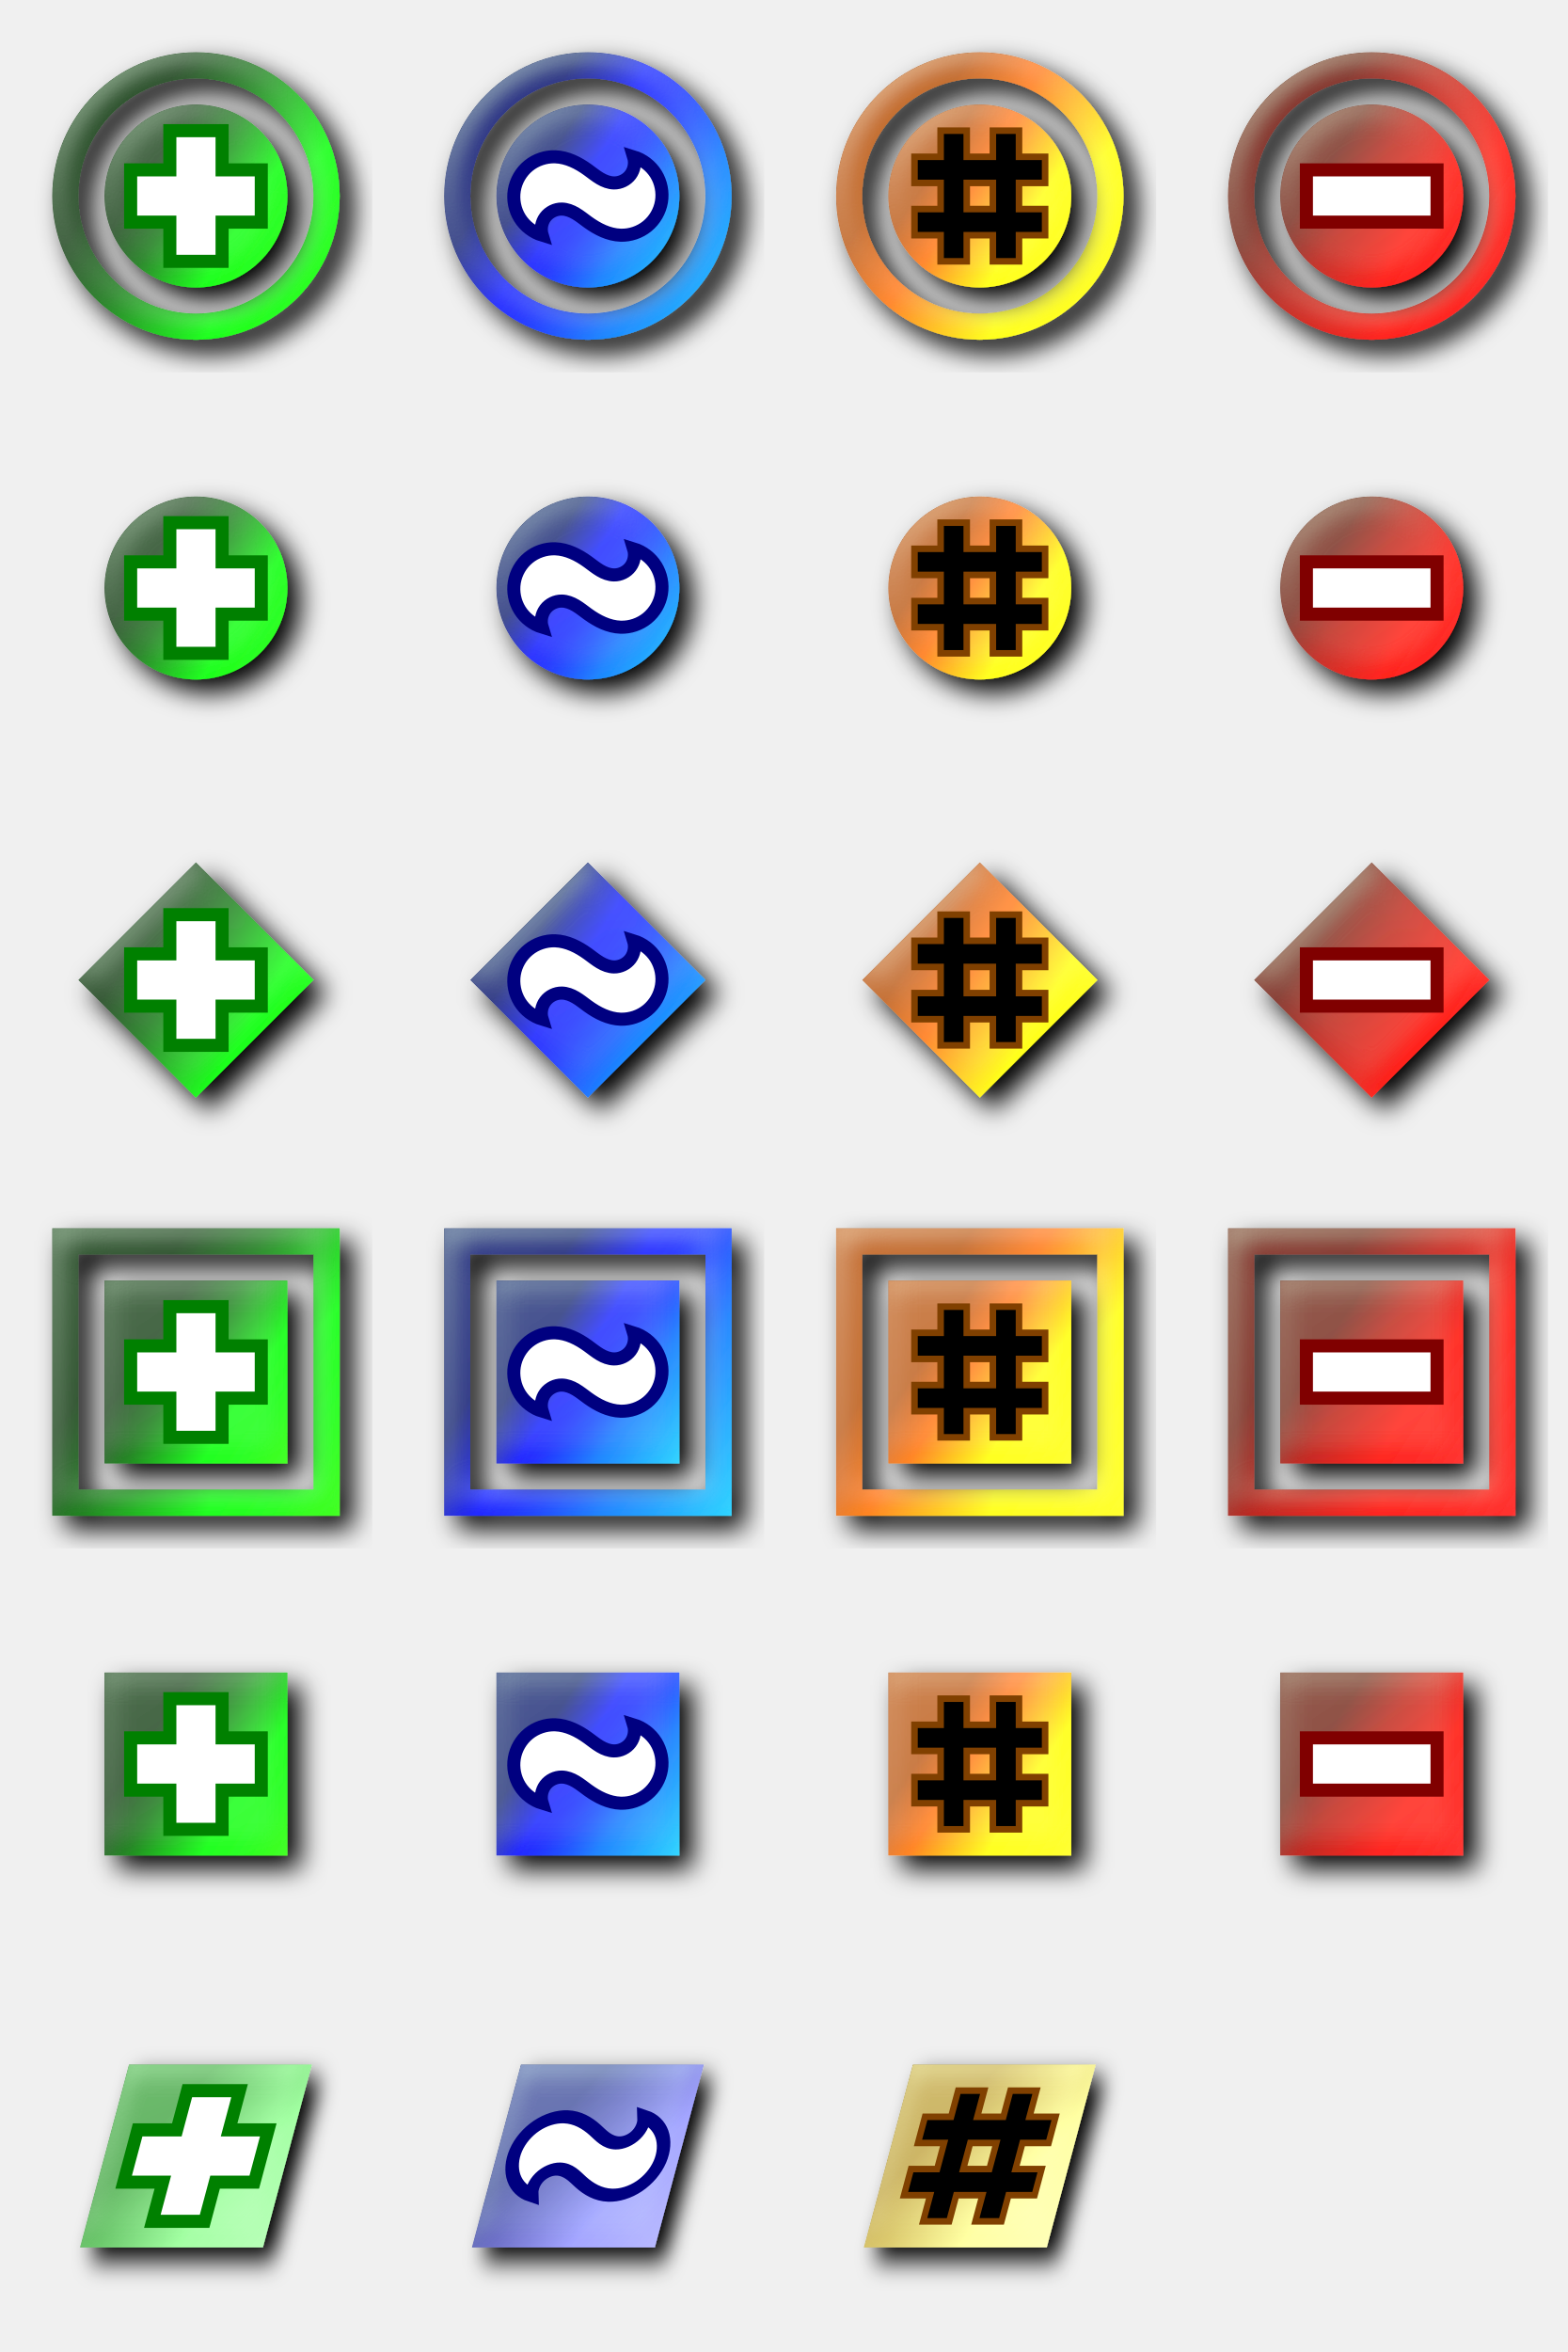
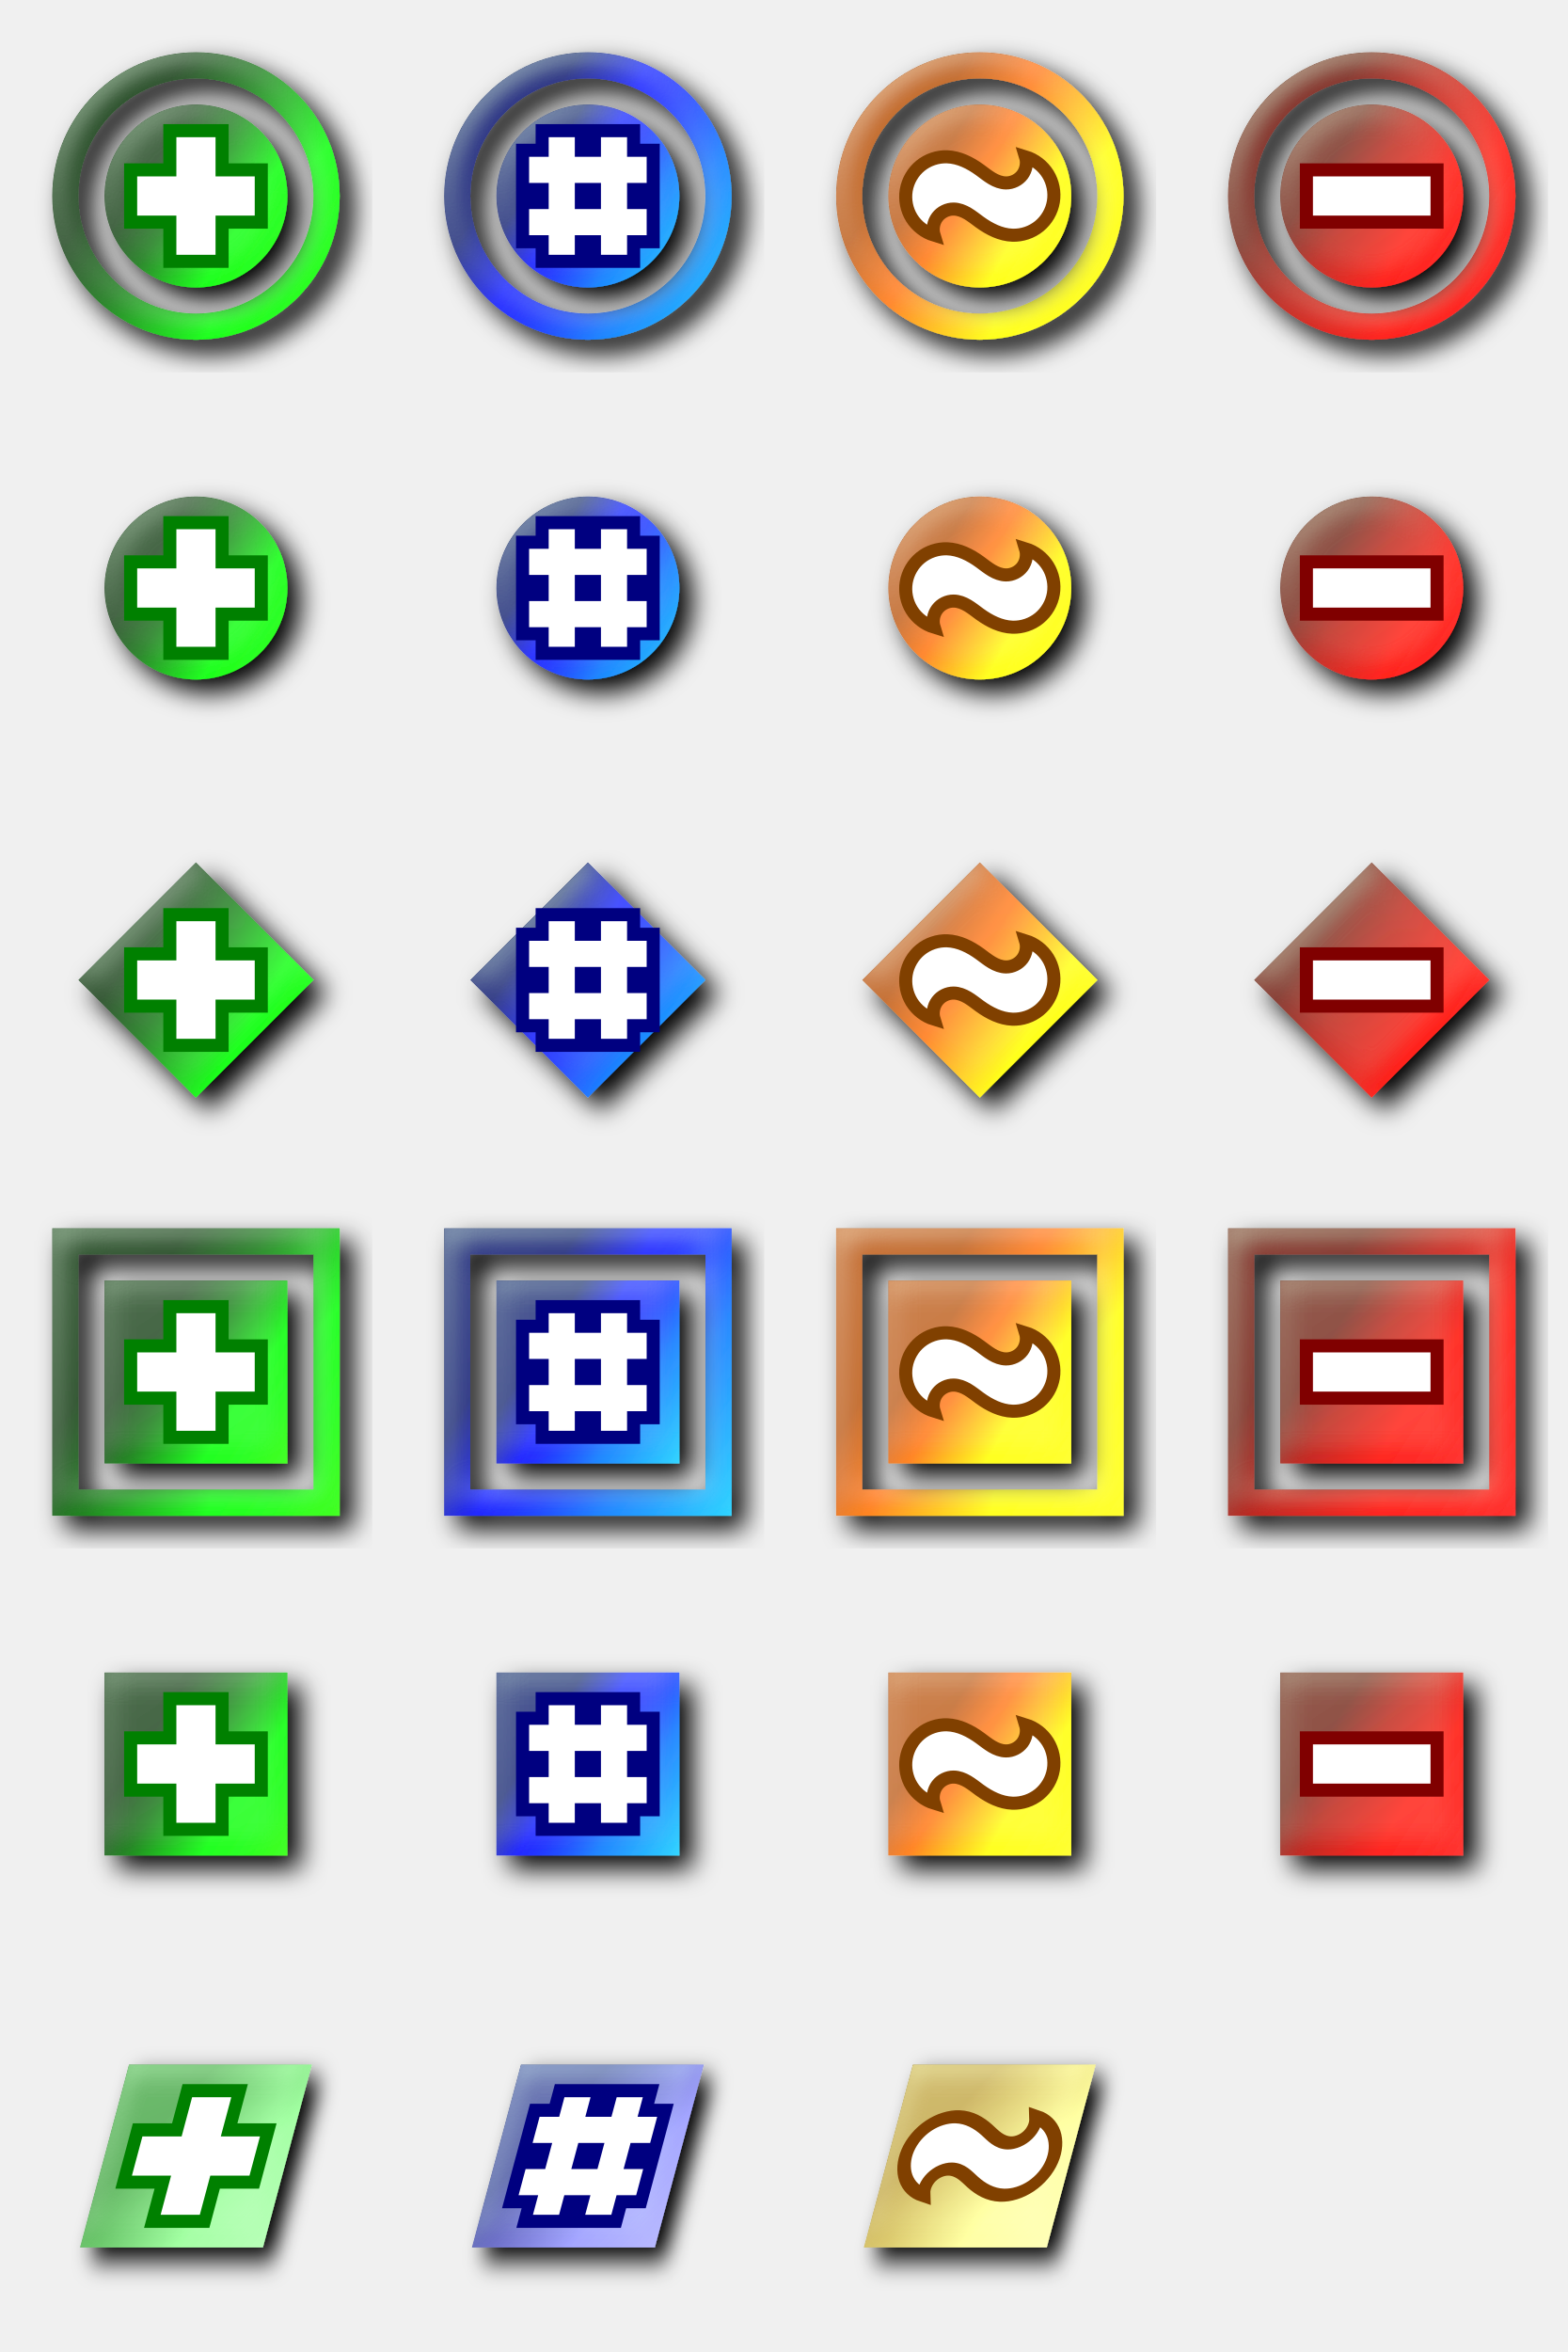
<svg xmlns="http://www.w3.org/2000/svg" xmlns:xlink="http://www.w3.org/1999/xlink" width="240" height="360" version="1.1">
  <defs>
    <linearGradient id="AbstractPublicGradient" x1="115%" y1="115%" x2="15%" y2="50%" spreadMethod="pad">
      <stop offset="0.0" style="stop-color:#C0FFC0; stop-opacity:1" />
      <stop offset="0.5" style="stop-color:#A0FFA0; stop-opacity:1" />
      <stop offset="1.0" style="stop-color:#40A040; stop-opacity:1" />
    </linearGradient>
    <linearGradient id="PublicGradient" x1="115%" y1="115%" x2="15%" y2="50%" spreadMethod="pad">
      <stop offset="0.0" style="stop-color:#60FF20; stop-opacity:1" />
      <stop offset="0.5" style="stop-color:#00FF00; stop-opacity:1" />
      <stop offset="0.8" style="stop-color:#008000; stop-opacity:1" />
      <stop offset="1.0" style="stop-color:#004000; stop-opacity:1" />
    </linearGradient>
-     <linearGradient id="AbstractPackageGradient" x1="115%" y1="115%" x2="15%" y2="50%" spreadMethod="pad">
+     <linearGradient id="AbstractProtectedGradient" x1="115%" y1="115%" x2="15%" y2="50%" spreadMethod="pad">
      <stop offset="0.0" style="stop-color:#C0C0FF; stop-opacity:1" />
      <stop offset="0.5" style="stop-color:#A0A0FF; stop-opacity:1" />
      <stop offset="1.0" style="stop-color:#4040A0; stop-opacity:1" />
    </linearGradient>
-     <linearGradient id="PackageGradient" x1="115%" y1="115%" x2="15%" y2="50%" spreadMethod="pad">
+     <linearGradient id="ProtectedGradient" x1="115%" y1="115%" x2="15%" y2="50%" spreadMethod="pad">
      <stop offset="0.0" style="stop-color:#40FFFF; stop-opacity:1" />
      <stop offset="0.5" style="stop-color:#0080FF; stop-opacity:1" />
      <stop offset="0.8" style="stop-color:#0000FF; stop-opacity:1" />
      <stop offset="1.0" style="stop-color:#000080; stop-opacity:1" />
    </linearGradient>
-     <linearGradient id="AbstractProtectedGradient" x1="115%" y1="115%" x2="15%" y2="50%" spreadMethod="pad">
+     <linearGradient id="AbstractPackageGradient" x1="115%" y1="115%" x2="15%" y2="50%" spreadMethod="pad">
      <stop offset="0.0" style="stop-color:#FFFFC0; stop-opacity:1" />
      <stop offset="0.5" style="stop-color:#FFFFA0; stop-opacity:1" />
      <stop offset="1.0" style="stop-color:#C0A040; stop-opacity:1" />
    </linearGradient>
-     <linearGradient id="ProtectedGradient" x1="115%" y1="115%" x2="15%" y2="50%" spreadMethod="pad">
+     <linearGradient id="PackageGradient" x1="115%" y1="115%" x2="15%" y2="50%" spreadMethod="pad">
      <stop offset="0.0" style="stop-color:#FFFF40; stop-opacity:1" />
      <stop offset="0.5" style="stop-color:#FFFF00; stop-opacity:1" />
      <stop offset="0.8" style="stop-color:#FF8000; stop-opacity:1" />
      <stop offset="1.0" style="stop-color:#C06000; stop-opacity:1" />
    </linearGradient>
    <linearGradient id="PrivateGradient" x1="115%" y1="115%" x2="15%" y2="50%" spreadMethod="pad">
      <stop offset="0.0" style="stop-color:#FF4040; stop-opacity:1" />
      <stop offset="0.5" style="stop-color:#FF0000; stop-opacity:1" />
      <stop offset="0.8" style="stop-color:#C00000; stop-opacity:1" />
      <stop offset="1.0" style="stop-color:#800000; stop-opacity:1" />
    </linearGradient>
    <filter id="SpecShadow" filterUnits="userSpaceOnUse" x="-27" y="-27" width="54" height="54">
      <feGaussianBlur in="SourceAlpha" stdDeviation="2" result="blur" />
      <feSpecularLighting in="blur" result="specOut" surfaceScale="1" specularConstant=".75" specularExponent="64" lighting-color="#bbffbb">
        <fePointLight x="-100" y="-150" z="300" />
      </feSpecularLighting>
      <feComposite in="specOut" in2="SourceAlpha" operator="in" result="specOut" />
      <feComposite in="SourceGraphic" in2="specOut" result="litPaint" operator="arithmetic" k1="0" k2="1" k3="1" k4="0" />
      <feOffset in="blur" dx="2" dy="2" result="offsetBlur" />
      <feMerge>
        <feMergeNode in="offsetBlur" />
        <feMergeNode in="litPaint" />
      </feMerge>
    </filter>
    <path id="Circulo" d="M -14,0 A 14,14 0 0,1 14,0 A 14,14 0 0,1 -14,0 z" />
    <path id="CirculoHueco" d="M -22,0 A 22,22 0 0,1 22,0 A 22,22 0 0,1 -22,0 z M -18,0 A 18,18 0 0,0 18,0 A 18,18 0 0,0 -18,0 z" style="fill-rule:evenodd" />
    <path id="Cuadrado" d="M -14,-14 -14,14 14,14 14,-14 Z" />
    <path id="CuadradoHueco" d="M -22,-22 -22,22 22,22 22,-22 Z M -18,-18 18,-18 18,18 -18,18 Z" style="fill-rule:evenodd" />
    <path id="Rombo" d="M -18,0 0,18 18,0 0,-18 Z" />
-     <path id="Cruz" d="M -10,-4 -10,4 -4,4 -4,10 4,10 4,4 10,4 10,-4 4,-4 4,-10 -4,-10 -4,-4 Z" style="fill:#FFFFFF;fill-opacity:1;stroke:#008000;stroke-width:2" />
-     <path id="Almohadilla" d="M -6,-10 -6,-6 -10,-6 -10,-2 -6,-2 -6,2 -10,2 -10,6 -6,6 -6,10 -2,10 -2,6 2,6 2,10 6,10 6,6 10,6 10,2 6,2 6,-2 10,-2 10,-6 6,-6 6,-10 2,-10 2,-6 -2,-6 -2,-10 Z M -2,-2 2,-2 2,2 -2,2 Z" style="fill:#000000;fill-opacity:1;fill-rule:evenodd;stroke:#804000;stroke-width:1" />
-     <path id="Virgulilla" d="M -5,-6 c 1.821,0.063 3.524,0.932 5,2 0.615,0.445 1.204,0.928 1.857,1.315 C 2.51,-2.299 3.241,-2.01 4,-2 4.97,-1.987 5.934,-2.462 6.516,-3.238 7.099,-4.014 7.284,-5.072 7,-6 c 1.408,0.429 2.65,1.385 3.426,2.636 0.776,1.252 1.079,2.788 0.837,4.241 C 11.02,2.329 10.235,3.685 9.095,4.617 7.956,5.549 6.472,6.051 5,6 3.179,5.937 1.476,5.068 0,4 -0.615,3.555 -1.204,3.072 -1.857,2.685 -2.51,2.299 -3.241,2.01 -4,2 -4.97,1.987 -5.934,2.462 -6.516,3.238 -7.099,4.014 -7.284,5.072 -7,6 -8.408,5.571 -9.65,4.615 -10.426,3.364 -11.201,2.112 -11.505,0.575 -11.262,-0.877 -11.02,-2.329 -10.235,-3.685 -9.095,-4.617 -7.956,-5.549 -6.472,-6.051 -5,-6" style="fill:#FFFFFF;fill-opacity:1;stroke:#000080;stroke-width:2" />
-     <path id="Raya" d="M -10,-4 -10,4 10,4 10,-4 Z" style="fill:#FFFFFF;fill-opacity:1;stroke:#800000;stroke-width:2" />
+     <path id="Cruz" d="M -10,-4 -10,4 -4,4 -4,10 4,10 4,4 10,4 10,-4 4,-4 4,-10 -4,-10 -4,-4 Z" style="fill:#FFFFFF;fill-opacity:1;stroke:#008000;stroke-width:2;shape-rendering:geometricPrecision" />
+     <path id="Almohadilla" d="M -7,-10 -7,-7 -10,-7 -10,-1 -7,-1 -7,1 -10,1 -10,7 -7,7 -7,10 -1,10 -1,7 1,7 1,10 7,10 7,7 10,7 10,1 7,1 7,-1 10,-1 10,-7 7,-7 7,-10 1,-10 1,-7 -1,-7 -1,-10 Z M -1,-1 1,-1 1,1 -1,1 Z" style="fill:#FFFFFF;fill-opacity:1;fill-rule:evenodd;stroke:#000080;stroke-width:2;shape-rendering:geometricPrecision" />
+     <path id="Virgulilla" d="M -5,-6 c 1.821,0.063 3.524,0.932 5,2 0.615,0.445 1.204,0.928 1.857,1.315 C 2.51,-2.299 3.241,-2.01 4,-2 4.97,-1.987 5.934,-2.462 6.516,-3.238 7.099,-4.014 7.284,-5.072 7,-6 c 1.408,0.429 2.65,1.385 3.426,2.636 0.776,1.252 1.079,2.788 0.837,4.241 C 11.02,2.329 10.235,3.685 9.095,4.617 7.956,5.549 6.472,6.051 5,6 3.179,5.937 1.476,5.068 0,4 -0.615,3.555 -1.204,3.072 -1.857,2.685 -2.51,2.299 -3.241,2.01 -4,2 -4.97,1.987 -5.934,2.462 -6.516,3.238 -7.099,4.014 -7.284,5.072 -7,6 -8.408,5.571 -9.65,4.615 -10.426,3.364 -11.201,2.112 -11.505,0.575 -11.262,-0.877 -11.02,-2.329 -10.235,-3.685 -9.095,-4.617 -7.956,-5.549 -6.472,-6.051 -5,-6" style="fill:#FFFFFF;fill-opacity:1;stroke:#804000;stroke-width:2;shape-rendering:geometricPrecision" />
+     <path id="Raya" d="M -10,-4 -10,4 10,4 10,-4 Z" style="fill:#FFFFFF;fill-opacity:1;stroke:#800000;stroke-width:2;shape-rendering:geometricPrecision" />
    <g id="PublicField">
      <use xlink:href="#Circulo" style="fill:url(#PublicGradient)" filter="url(#SpecShadow)" />
      <use xlink:href="#Cruz" />
    </g>
    <g id="StaticPublicField">
      <use xlink:href="#CirculoHueco" style="fill:url(#PublicGradient)" filter="url(#SpecShadow)" />
      <use xlink:href="#PublicField" />
    </g>
    <g id="PackageField">
      <use xlink:href="#Circulo" style="fill:url(#PackageGradient)" filter="url(#SpecShadow)" />
      <use xlink:href="#Virgulilla" />
    </g>
    <g id="StaticPackageField">
      <use xlink:href="#CirculoHueco" style="fill:url(#PackageGradient)" filter="url(#SpecShadow)" />
      <use xlink:href="#PackageField" />
    </g>
    <g id="ProtectedField">
      <use xlink:href="#Circulo" style="fill:url(#ProtectedGradient)" filter="url(#SpecShadow)" />
      <use xlink:href="#Almohadilla" />
    </g>
    <g id="StaticProtectedField">
      <use xlink:href="#CirculoHueco" style="fill:url(#ProtectedGradient)" filter="url(#SpecShadow)" />
      <use xlink:href="#ProtectedField" />
    </g>
    <g id="PrivateField">
      <use xlink:href="#Circulo" style="fill:url(#PrivateGradient)" filter="url(#SpecShadow)" />
      <use xlink:href="#Raya" />
    </g>
    <g id="StaticPrivateField">
      <use xlink:href="#CirculoHueco" style="fill:url(#PrivateGradient)" filter="url(#SpecShadow)" />
      <use xlink:href="#PrivateField" />
    </g>
    <g id="PublicConstructor">
      <use xlink:href="#Rombo" style="fill:url(#PublicGradient)" filter="url(#SpecShadow)" />
      <use xlink:href="#Cruz" />
    </g>
    <g id="PackageConstructor">
      <use xlink:href="#Rombo" style="fill:url(#PackageGradient)" filter="url(#SpecShadow)" />
      <use xlink:href="#Virgulilla" />
    </g>
    <g id="ProtectedConstructor">
      <use xlink:href="#Rombo" style="fill:url(#ProtectedGradient)" filter="url(#SpecShadow)" />
      <use xlink:href="#Almohadilla" />
    </g>
    <g id="PrivateConstructor">
      <use xlink:href="#Rombo" style="fill:url(#PrivateGradient)" filter="url(#SpecShadow)" />
      <use xlink:href="#Raya" />
    </g>
    <g id="AbstractPublicMethod" transform="skewX(-15)">
      <use xlink:href="#Cuadrado" style="fill:url(#AbstractPublicGradient)" filter="url(#SpecShadow)" />
      <use xlink:href="#Cruz" />
    </g>
    <g id="PublicMethod">
      <use xlink:href="#Cuadrado" style="fill:url(#PublicGradient)" filter="url(#SpecShadow)" />
      <use xlink:href="#Cruz" />
    </g>
    <g id="StaticPublicMethod">
      <use xlink:href="#CuadradoHueco" style="fill:url(#PublicGradient)" filter="url(#SpecShadow)" />
      <use xlink:href="#PublicMethod" />
    </g>
+     <g id="AbstractProtectedMethod" transform="skewX(-15)">
+       <use xlink:href="#Cuadrado" style="fill:url(#AbstractProtectedGradient)" filter="url(#SpecShadow)" />
+       <use xlink:href="#Almohadilla" />
+     </g>
+     <g id="ProtectedMethod">
+       <use xlink:href="#Cuadrado" style="fill:url(#ProtectedGradient)" filter="url(#SpecShadow)" />
+       <use xlink:href="#Almohadilla" />
+     </g>
+     <g id="StaticProtectedMethod">
+       <use xlink:href="#CuadradoHueco" style="fill:url(#ProtectedGradient)" filter="url(#SpecShadow)" />
+       <use xlink:href="#ProtectedMethod" />
+     </g>
    <g id="AbstractPackageMethod" transform="skewX(-15)">
      <use xlink:href="#Cuadrado" style="fill:url(#AbstractPackageGradient)" filter="url(#SpecShadow)" />
      <use xlink:href="#Virgulilla" />
    </g>
    <g id="PackageMethod">
      <use xlink:href="#Cuadrado" style="fill:url(#PackageGradient)" filter="url(#SpecShadow)" />
      <use xlink:href="#Virgulilla" />
    </g>
    <g id="StaticPackageMethod">
      <use xlink:href="#CuadradoHueco" style="fill:url(#PackageGradient)" filter="url(#SpecShadow)" />
      <use xlink:href="#PackageMethod" />
    </g>
-     <g id="AbstractProtectedMethod" transform="skewX(-15)">
-       <use xlink:href="#Cuadrado" style="fill:url(#AbstractProtectedGradient)" filter="url(#SpecShadow)" />
-       <use xlink:href="#Almohadilla" />
-     </g>
-     <g id="ProtectedMethod">
-       <use xlink:href="#Cuadrado" style="fill:url(#ProtectedGradient)" filter="url(#SpecShadow)" />
-       <use xlink:href="#Almohadilla" />
-     </g>
-     <g id="StaticProtectedMethod">
-       <use xlink:href="#CuadradoHueco" style="fill:url(#ProtectedGradient)" filter="url(#SpecShadow)" />
-       <use xlink:href="#ProtectedMethod" />
-     </g>
    <g id="PrivateMethod">
      <use xlink:href="#Cuadrado" style="fill:url(#PrivateGradient)" filter="url(#SpecShadow)" />
      <use xlink:href="#Raya" />
    </g>
    <g id="StaticPrivateMethod">
      <use xlink:href="#CuadradoHueco" style="fill:url(#PrivateGradient)" filter="url(#SpecShadow)" />
      <use xlink:href="#PrivateMethod" />
    </g>
  </defs>
  <use x="30" y="30" xlink:href="#StaticPublicField" />
-   <use x="90" y="30" xlink:href="#StaticPackageField" />
-   <use x="150" y="30" xlink:href="#StaticProtectedField" />
+   <use x="90" y="30" xlink:href="#StaticProtectedField" />
+   <use x="150" y="30" xlink:href="#StaticPackageField" />
  <use x="210" y="30" xlink:href="#StaticPrivateField" />
  <use x="30" y="90" xlink:href="#PublicField" />
-   <use x="90" y="90" xlink:href="#PackageField" />
-   <use x="150" y="90" xlink:href="#ProtectedField" />
+   <use x="90" y="90" xlink:href="#ProtectedField" />
+   <use x="150" y="90" xlink:href="#PackageField" />
  <use x="210" y="90" xlink:href="#PrivateField" />
  <use x="30" y="150" xlink:href="#PublicConstructor" />
-   <use x="90" y="150" xlink:href="#PackageConstructor" />
-   <use x="150" y="150" xlink:href="#ProtectedConstructor" />
+   <use x="90" y="150" xlink:href="#ProtectedConstructor" />
+   <use x="150" y="150" xlink:href="#PackageConstructor" />
  <use x="210" y="150" xlink:href="#PrivateConstructor" />
  <use x="30" y="210" xlink:href="#StaticPublicMethod" />
-   <use x="90" y="210" xlink:href="#StaticPackageMethod" />
-   <use x="150" y="210" xlink:href="#StaticProtectedMethod" />
+   <use x="90" y="210" xlink:href="#StaticProtectedMethod" />
+   <use x="150" y="210" xlink:href="#StaticPackageMethod" />
  <use x="210" y="210" xlink:href="#StaticPrivateMethod" />
  <use x="30" y="270" xlink:href="#PublicMethod" />
-   <use x="90" y="270" xlink:href="#PackageMethod" />
-   <use x="150" y="270" xlink:href="#ProtectedMethod" />
+   <use x="90" y="270" xlink:href="#ProtectedMethod" />
+   <use x="150" y="270" xlink:href="#PackageMethod" />
  <use x="210" y="270" xlink:href="#PrivateMethod" />
  <use x="30" y="330" xlink:href="#AbstractPublicMethod" />
-   <use x="90" y="330" xlink:href="#AbstractPackageMethod" />
-   <use x="150" y="330" xlink:href="#AbstractProtectedMethod" />
+   <use x="90" y="330" xlink:href="#AbstractProtectedMethod" />
+   <use x="150" y="330" xlink:href="#AbstractPackageMethod" />
</svg>
